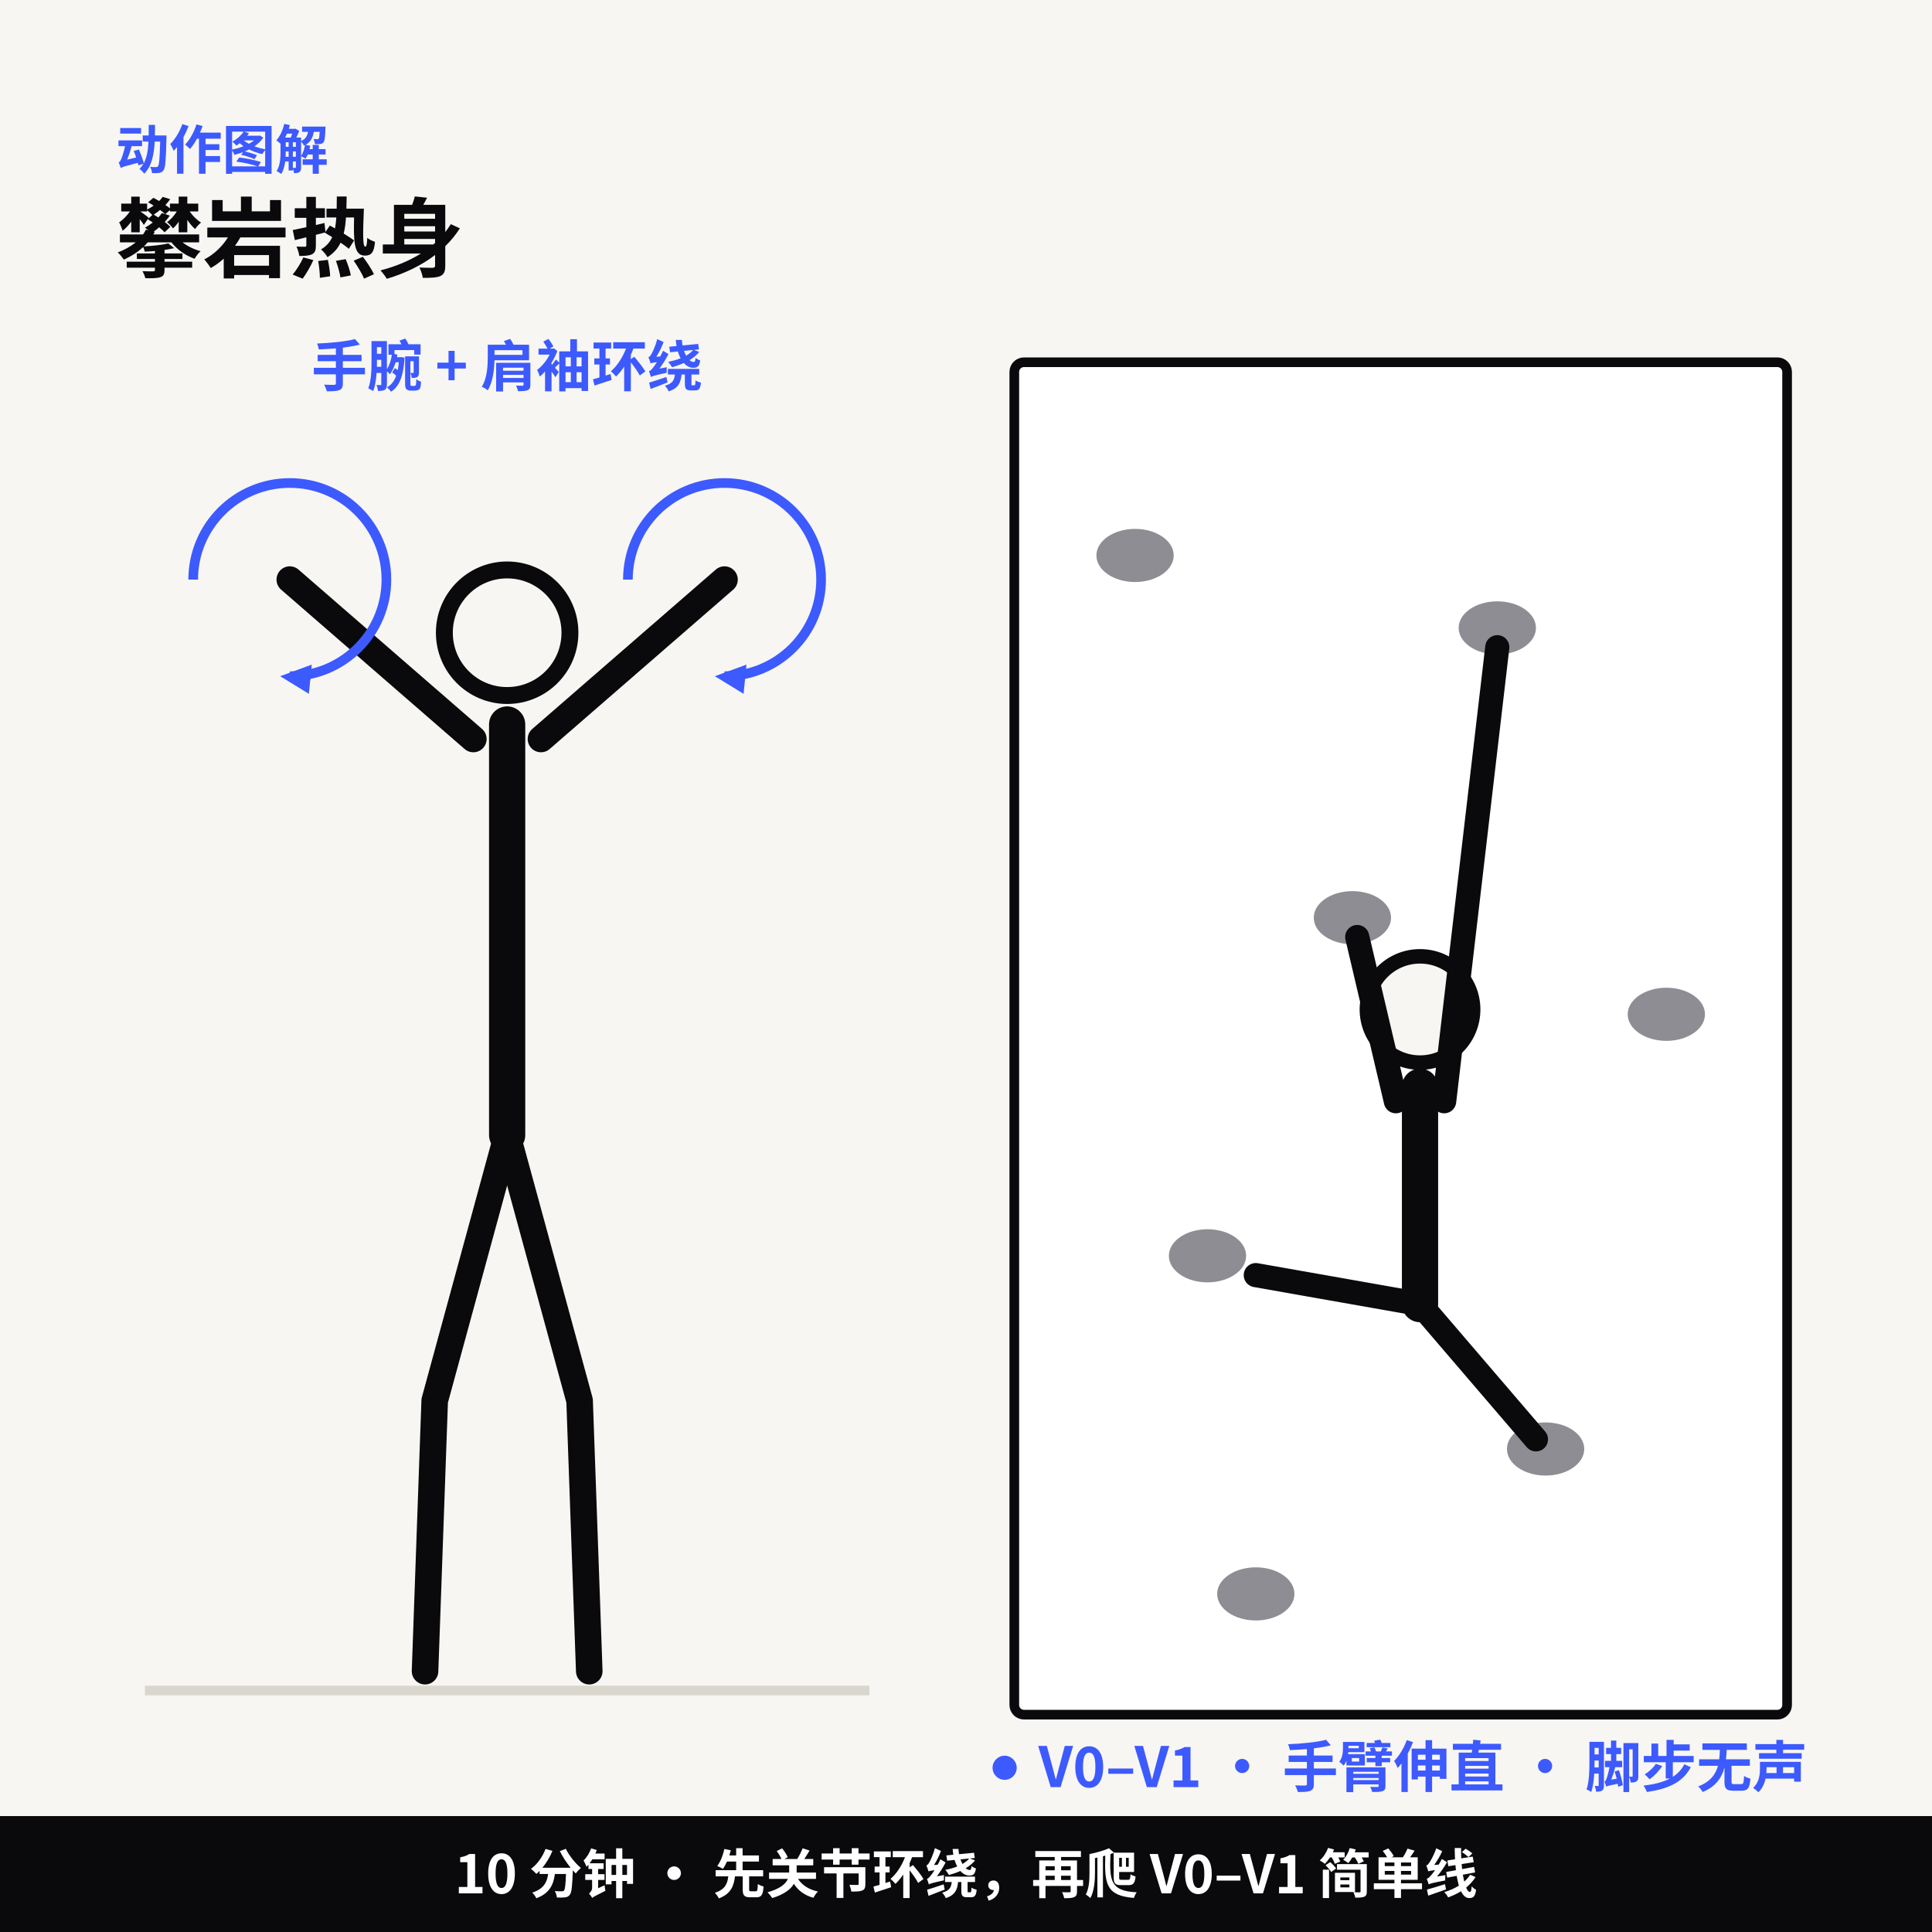
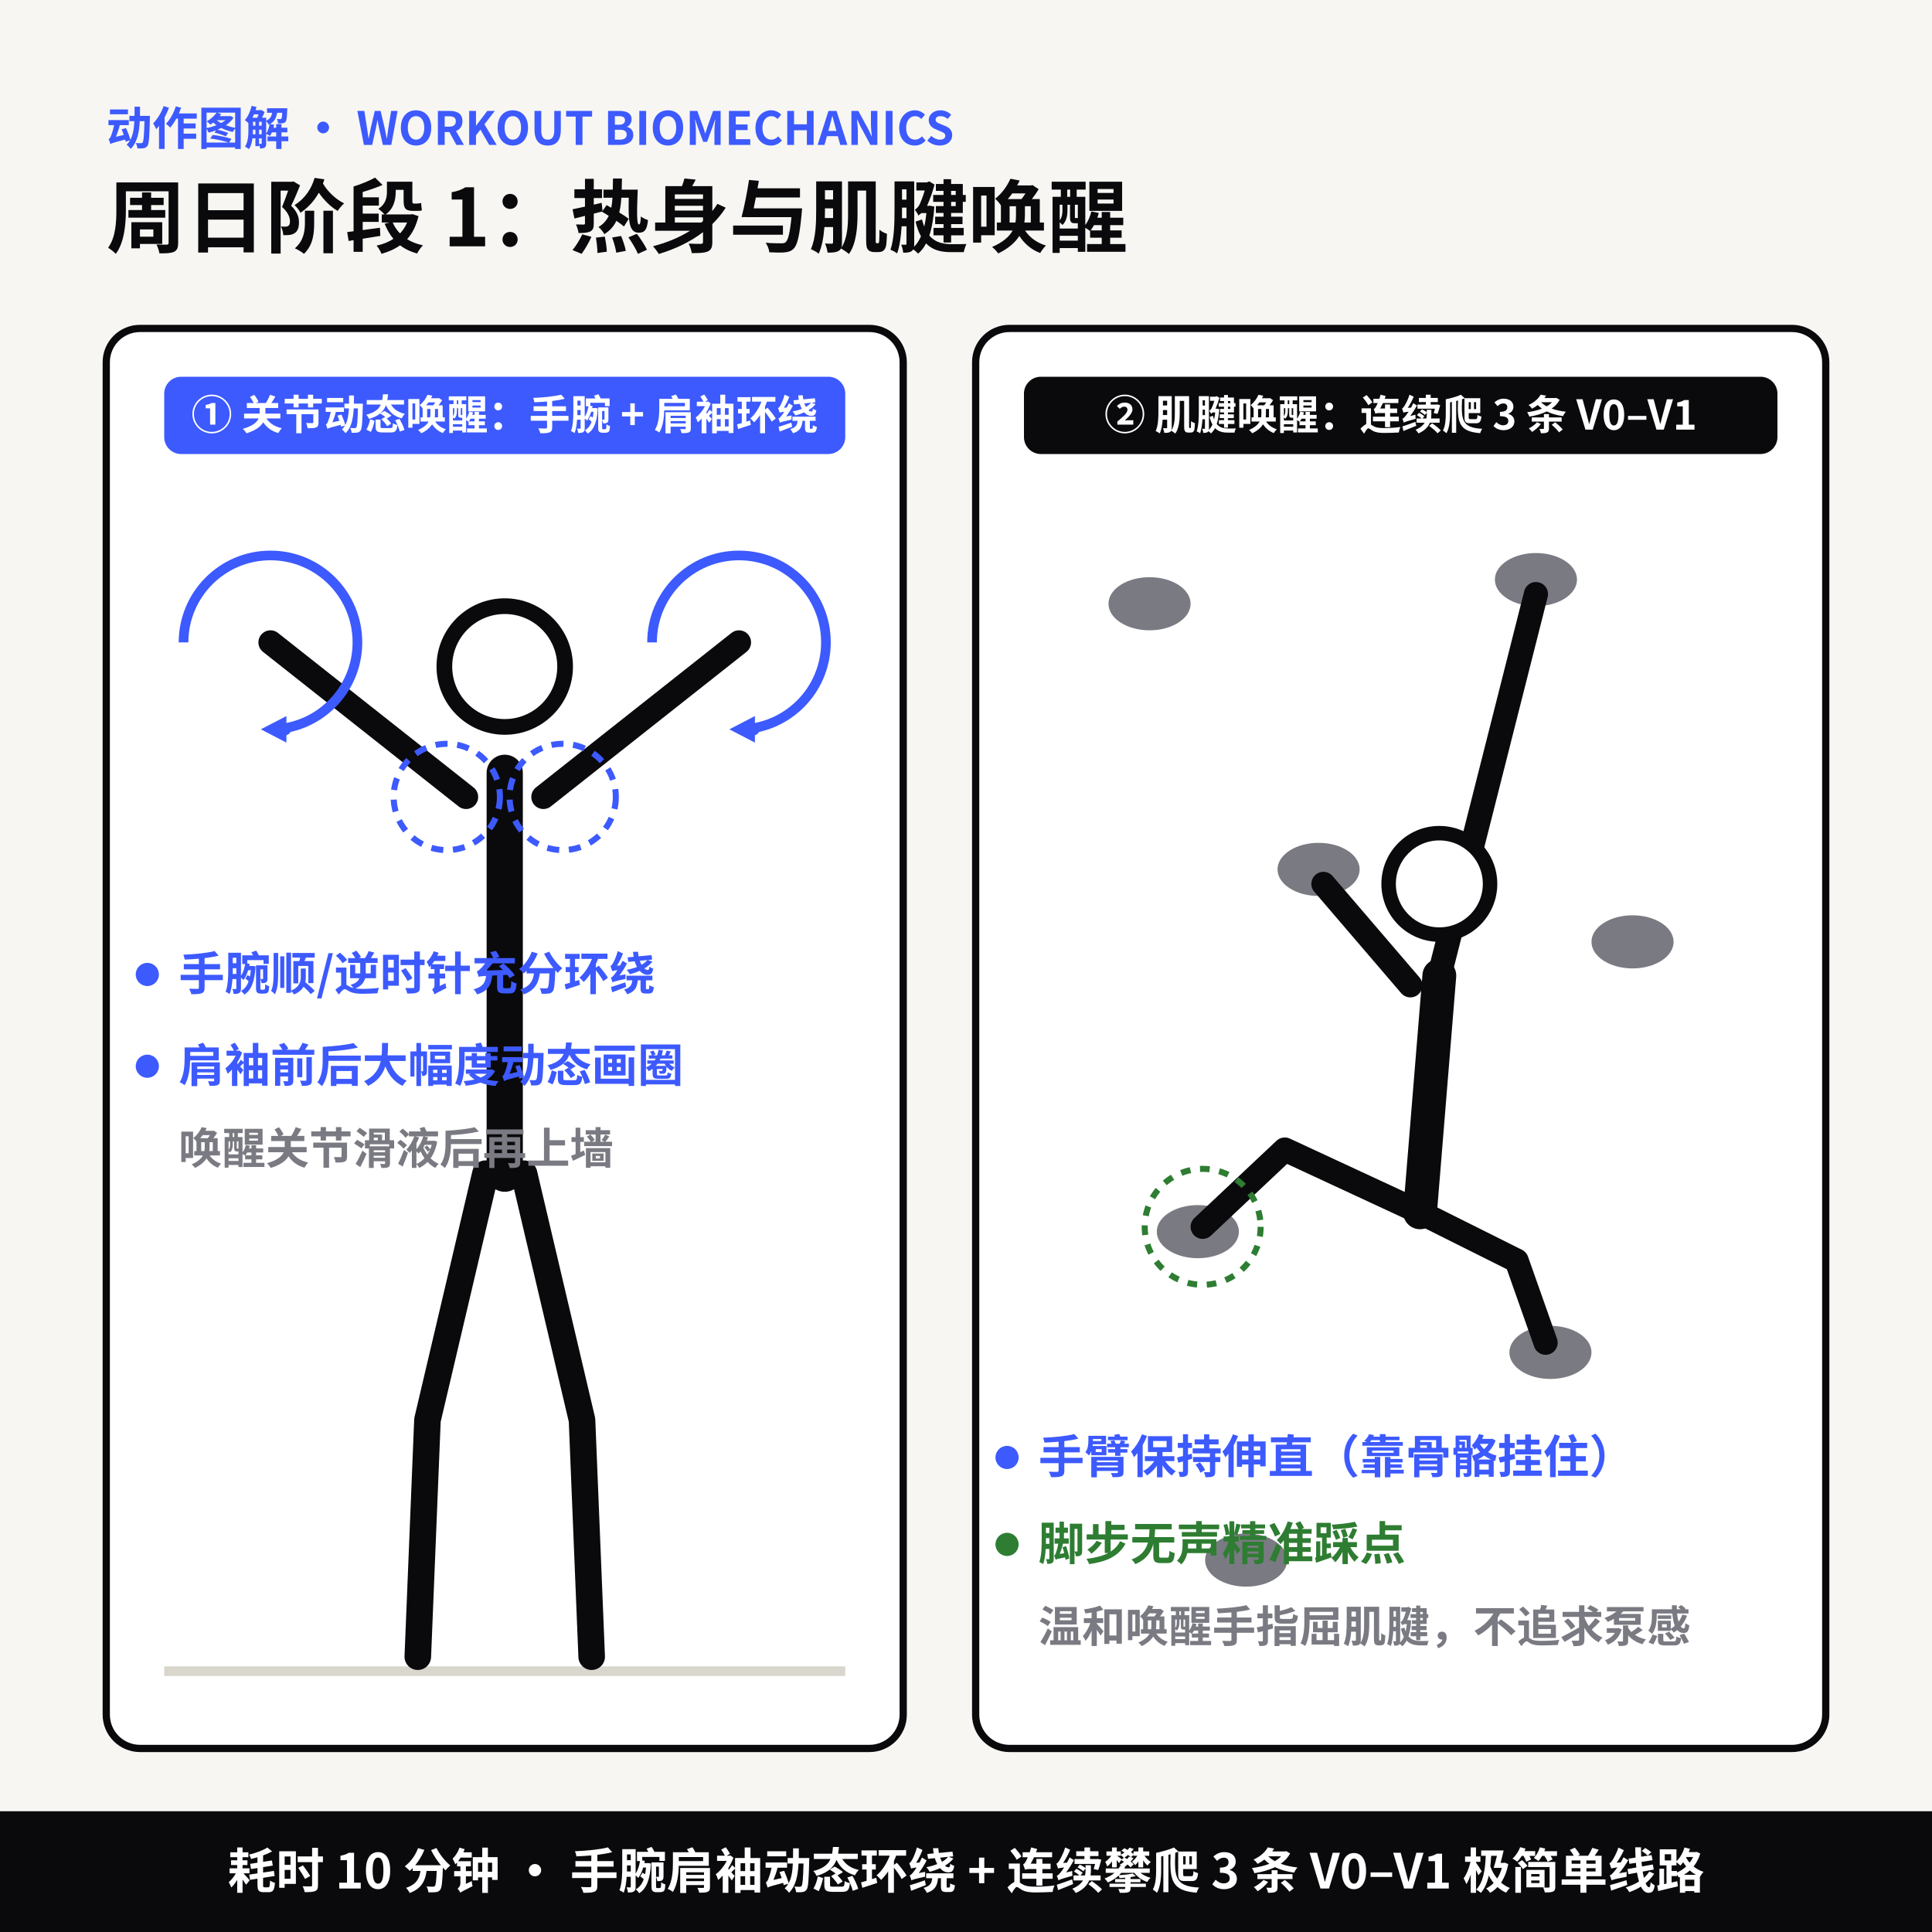
<svg xmlns="http://www.w3.org/2000/svg" viewBox="0 0 800 800" width="800" height="800">
  <rect width="800" height="800" fill="#f7f6f2" />
-   <text x="48" y="70" font-family="Noto Sans CJK SC, Noto Sans SC, PingFang SC, sans-serif" font-size="22" font-weight="800" fill="#3d5afe" text-anchor="start">动作图解</text>
-   <text x="48" y="112" font-family="Noto Sans CJK SC, Noto Sans SC, PingFang SC, sans-serif" font-size="36" font-weight="900" fill="#0a0a0d" text-anchor="start">攀岩热身</text>
-   <polyline points="60.0,700.0 360.0,700.0" fill="none" stroke="#d9d6cd" stroke-width="4" stroke-linecap="butt" stroke-linejoin="round" />
-   <polyline points="210.0,300.0 210.0,470.0" fill="none" stroke="#0a0a0d" stroke-width="15" stroke-linecap="round" stroke-linejoin="round" />
-   <circle cx="210" cy="262" r="26" fill="#f7f6f2" stroke="#0a0a0d" stroke-width="7" />
-   <polyline points="210.0,470.0 180.0,580.0 176.0,692.0" fill="none" stroke="#0a0a0d" stroke-width="11" stroke-linecap="round" stroke-linejoin="round" />
-   <polyline points="210.0,470.0 240.0,580.0 244.0,692.0" fill="none" stroke="#0a0a0d" stroke-width="11" stroke-linecap="round" stroke-linejoin="round" />
-   <polyline points="196.0,306.0 120.0,240.0" fill="none" stroke="#0a0a0d" stroke-width="11" stroke-linecap="round" stroke-linejoin="round" />
-   <polyline points="224.0,306.0 300.0,240.0" fill="none" stroke="#0a0a0d" stroke-width="11" stroke-linecap="round" stroke-linejoin="round" />
-   <path d="M80,240 A40,40 0 1 1 120,280" fill="none" stroke="#3d5afe" stroke-width="4" />
-   <polyline points="126.0,281.0 124.4,280.8" fill="none" stroke="#3d5afe" stroke-width="5" stroke-linecap="round" stroke-linejoin="round" />
-   <polygon points="116.0,280.0 129.1,275.2 127.9,287.3" fill="#3d5afe" />
-   <path d="M260,240 A40,40 0 1 1 300,280" fill="none" stroke="#3d5afe" stroke-width="4" />
-   <polyline points="306.0,281.0 304.4,280.8" fill="none" stroke="#3d5afe" stroke-width="5" stroke-linecap="round" stroke-linejoin="round" />
-   <polygon points="296.0,280.0 309.1,275.2 307.9,287.3" fill="#3d5afe" />
-   <text x="210" y="160" font-family="Noto Sans CJK SC, Noto Sans SC, PingFang SC, sans-serif" font-size="23" font-weight="700" fill="#3d5afe" text-anchor="middle">手腕 + 肩袖环绕</text>
-   <rect x="420" y="150" width="320" height="560" rx="4" fill="#fff" stroke="#0a0a0d" stroke-width="4" />
-   <ellipse cx="470" cy="230" rx="16" ry="11" fill="#8d8d93" />
-   <ellipse cx="620" cy="260" rx="16" ry="11" fill="#8d8d93" />
-   <ellipse cx="560" cy="380" rx="16" ry="11" fill="#8d8d93" />
-   <ellipse cx="690" cy="420" rx="16" ry="11" fill="#8d8d93" />
-   <ellipse cx="500" cy="520" rx="16" ry="11" fill="#8d8d93" />
-   <ellipse cx="640" cy="600" rx="16" ry="11" fill="#8d8d93" />
-   <ellipse cx="520" cy="660" rx="16" ry="11" fill="#8d8d93" />
-   <polyline points="588.0,450.0 588.0,540.0" fill="none" stroke="#0a0a0d" stroke-width="15" stroke-linecap="round" stroke-linejoin="round" />
-   <circle cx="588" cy="418" r="22" fill="#f7f6f2" stroke="#0a0a0d" stroke-width="6" />
-   <polyline points="578.0,456.0 562.0,388.0" fill="none" stroke="#0a0a0d" stroke-width="10" stroke-linecap="round" stroke-linejoin="round" />
-   <polyline points="598.0,456.0 620.0,268.0" fill="none" stroke="#0a0a0d" stroke-width="10" stroke-linecap="round" stroke-linejoin="round" />
-   <polyline points="588.0,540.0 520.0,528.0" fill="none" stroke="#0a0a0d" stroke-width="10" stroke-linecap="round" stroke-linejoin="round" />
-   <polyline points="588.0,540.0 636.0,596.0" fill="none" stroke="#0a0a0d" stroke-width="10" stroke-linecap="round" stroke-linejoin="round" />
-   <circle cx="416" cy="732.0" r="5" fill="#3d5afe" />
-   <text x="430" y="740" font-family="Noto Sans CJK SC, Noto Sans SC, PingFang SC, sans-serif" font-size="23" font-weight="700" fill="#3d5afe" text-anchor="start">V0–V1 · 手臂伸直 · 脚步无声</text>
-   <rect x="0" y="752" width="800" height="48" fill="#0a0a0d" />
-   <text x="400" y="784" font-family="Noto Sans CJK SC, Noto Sans SC, PingFang SC, sans-serif" font-size="22" font-weight="700" fill="#fff" text-anchor="middle">10 分钟 · 先关节环绕，再爬 V0–V1 简单线</text>
+   <text x="44.0" y="60.0" font-family="Noto Sans CJK SC, Noto Sans SC, PingFang SC, sans-serif" font-size="19" font-weight="800" fill="#3d5afe" text-anchor="start">动作图解 · WORKOUT BIOMECHANICS</text>
+   <text x="44.0" y="102.0" font-family="Noto Sans CJK SC, Noto Sans SC, PingFang SC, sans-serif" font-size="33" font-weight="900" fill="#0a0a0d" text-anchor="start">周日阶段 1：热身与肌腱唤醒</text>
+   <rect x="44.0" y="136.0" width="330.0" height="588.0" rx="14" fill="#fff" stroke="#0a0a0d" stroke-width="3" />
+   <rect x="68.0" y="156.0" width="282.0" height="32.0" rx="7" fill="#3d5afe" stroke="#3d5afe" stroke-width="0" />
+   <text x="209.0" y="177.9" font-family="Noto Sans CJK SC, Noto Sans SC, PingFang SC, sans-serif" font-size="17" font-weight="800" fill="#fff" text-anchor="middle">① 关节动态唤醒：手腕 + 肩袖环绕</text>
+   <polyline points="68.0,692.0 350.0,692.0" fill="none" stroke="#d9d6cd" stroke-width="4" stroke-linecap="butt" stroke-linejoin="round" />
+   <polyline points="209.0,320.0 209.0,486.0" fill="none" stroke="#0a0a0d" stroke-width="15" stroke-linecap="round" stroke-linejoin="round" />
+   <circle cx="209.0" cy="276.0" r="25.0" fill="#fff" stroke="#0a0a0d" stroke-width="6.5" />
+   <polyline points="201.0,486.0 177.0,588.0 173.0,686.0" fill="none" stroke="#0a0a0d" stroke-width="11" stroke-linecap="round" stroke-linejoin="round" />
+   <polyline points="217.0,486.0 241.0,588.0 245.0,686.0" fill="none" stroke="#0a0a0d" stroke-width="11" stroke-linecap="round" stroke-linejoin="round" />
+   <polyline points="193.0,330.0 112.0,266.0" fill="none" stroke="#0a0a0d" stroke-width="10" stroke-linecap="round" stroke-linejoin="round" />
+   <polyline points="225.0,330.0 306.0,266.0" fill="none" stroke="#0a0a0d" stroke-width="10" stroke-linecap="round" stroke-linejoin="round" />
+   <path d="M76,266 A36,36 0 1 1 112,302" fill="none" stroke="#3d5afe" stroke-width="4" />
+   <polyline points="118.0,302.0 114.6,302.0" fill="none" stroke="#3d5afe" stroke-width="5" stroke-linecap="round" stroke-linejoin="round" />
+   <polygon points="108.0,302.0 118.6,296.5 118.6,307.5" fill="#3d5afe" />
+   <path d="M270,266 A36,36 0 1 1 306,302" fill="none" stroke="#3d5afe" stroke-width="4" />
+   <polyline points="312.0,302.0 308.6,302.0" fill="none" stroke="#3d5afe" stroke-width="5" stroke-linecap="round" stroke-linejoin="round" />
+   <polygon points="302.0,302.0 312.6,296.5 312.6,307.5" fill="#3d5afe" />
+   <circle cx="185.0" cy="330.0" r="22.0" fill="none" stroke="#3d5afe" stroke-width="2.5" stroke-dasharray="5 4" />
+   <circle cx="233.0" cy="330.0" r="22.0" fill="none" stroke="#3d5afe" stroke-width="2.5" stroke-dasharray="5 4" />
+   <circle cx="61.0" cy="403.5" r="4.8" fill="#3d5afe" />
+   <text x="74.0" y="410.0" font-family="Noto Sans CJK SC, Noto Sans SC, PingFang SC, sans-serif" font-size="19" font-weight="700" fill="#3d5afe" text-anchor="start">手腕顺/逆时针充分环绕</text>
+   <circle cx="61.0" cy="441.5" r="4.8" fill="#3d5afe" />
+   <text x="74.0" y="448.0" font-family="Noto Sans CJK SC, Noto Sans SC, PingFang SC, sans-serif" font-size="19" font-weight="700" fill="#3d5afe" text-anchor="start">肩袖前后大幅度动态画圈</text>
+   <text x="74.0" y="482.0" font-family="Noto Sans CJK SC, Noto Sans SC, PingFang SC, sans-serif" font-size="18" font-weight="700" fill="#7a7a82" text-anchor="start">唤醒关节滑液后再上墙</text>
+   <rect x="404.0" y="136.0" width="352.0" height="588.0" rx="14" fill="#fff" stroke="#0a0a0d" stroke-width="3" />
+   <rect x="424.0" y="156.0" width="312.0" height="32.0" rx="7" fill="#0a0a0d" stroke="#0a0a0d" stroke-width="0" />
+   <text x="580.0" y="177.9" font-family="Noto Sans CJK SC, Noto Sans SC, PingFang SC, sans-serif" font-size="17" font-weight="800" fill="#fff" text-anchor="middle">② 肌腱唤醒：连续爬 3 条 V0–V1</text>
+   <ellipse cx="476" cy="250" rx="17" ry="11" fill="#7a7a82" />
+   <ellipse cx="636" cy="240" rx="17" ry="11" fill="#7a7a82" />
+   <ellipse cx="546" cy="360" rx="17" ry="11" fill="#7a7a82" />
+   <ellipse cx="676" cy="390" rx="17" ry="11" fill="#7a7a82" />
+   <ellipse cx="496" cy="510" rx="17" ry="11" fill="#7a7a82" />
+   <ellipse cx="642" cy="560" rx="17" ry="11" fill="#7a7a82" />
+   <ellipse cx="516" cy="646" rx="17" ry="11" fill="#7a7a82" />
+   <polyline points="596.0,404.0 636.0,246.0" fill="none" stroke="#0a0a0d" stroke-width="10" stroke-linecap="round" stroke-linejoin="round" />
+   <polyline points="584.0,408.0 548.0,366.0" fill="none" stroke="#0a0a0d" stroke-width="10" stroke-linecap="round" stroke-linejoin="round" />
+   <polyline points="596.0,404.0 588.0,502.0" fill="none" stroke="#0a0a0d" stroke-width="14" stroke-linecap="round" stroke-linejoin="round" />
+   <circle cx="596.0" cy="366.0" r="21.0" fill="#fff" stroke="#0a0a0d" stroke-width="6" />
+   <polyline points="588.0,502.0 532.0,476.0 498.0,508.0" fill="none" stroke="#0a0a0d" stroke-width="10" stroke-linecap="round" stroke-linejoin="round" />
+   <polyline points="588.0,502.0 628.0,522.0 640.0,556.0" fill="none" stroke="#0a0a0d" stroke-width="10" stroke-linecap="round" stroke-linejoin="round" />
+   <circle cx="498.0" cy="508.0" r="24.0" fill="none" stroke="#2e7d32" stroke-width="2.5" stroke-dasharray="4 4" />
+   <circle cx="417.0" cy="603.5" r="4.8" fill="#3d5afe" />
+   <text x="430.0" y="610.0" font-family="Noto Sans CJK SC, Noto Sans SC, PingFang SC, sans-serif" font-size="19" font-weight="700" fill="#3d5afe" text-anchor="start">手臂保持伸直（靠骨骼挂住）</text>
+   <circle cx="417.0" cy="639.5" r="4.8" fill="#2e7d32" />
+   <text x="430.0" y="646.0" font-family="Noto Sans CJK SC, Noto Sans SC, PingFang SC, sans-serif" font-size="19" font-weight="700" fill="#2e7d32" text-anchor="start">脚步无声精准踩点</text>
+   <text x="430.0" y="680.0" font-family="Noto Sans CJK SC, Noto Sans SC, PingFang SC, sans-serif" font-size="18" font-weight="700" fill="#7a7a82" text-anchor="start">温和唤醒手指屈肌腱，不追求泵感</text>
+   <rect x="0" y="750" width="800" height="50" fill="#0a0a0d" />
+   <text x="400.0" y="782.0" font-family="Noto Sans CJK SC, Noto Sans SC, PingFang SC, sans-serif" font-size="20" font-weight="700" fill="#fff" text-anchor="middle">耗时 10 分钟 · 手腕肩袖动态环绕 + 连续攀爬 3 条 V0–V1 极简单线路</text>
</svg>
